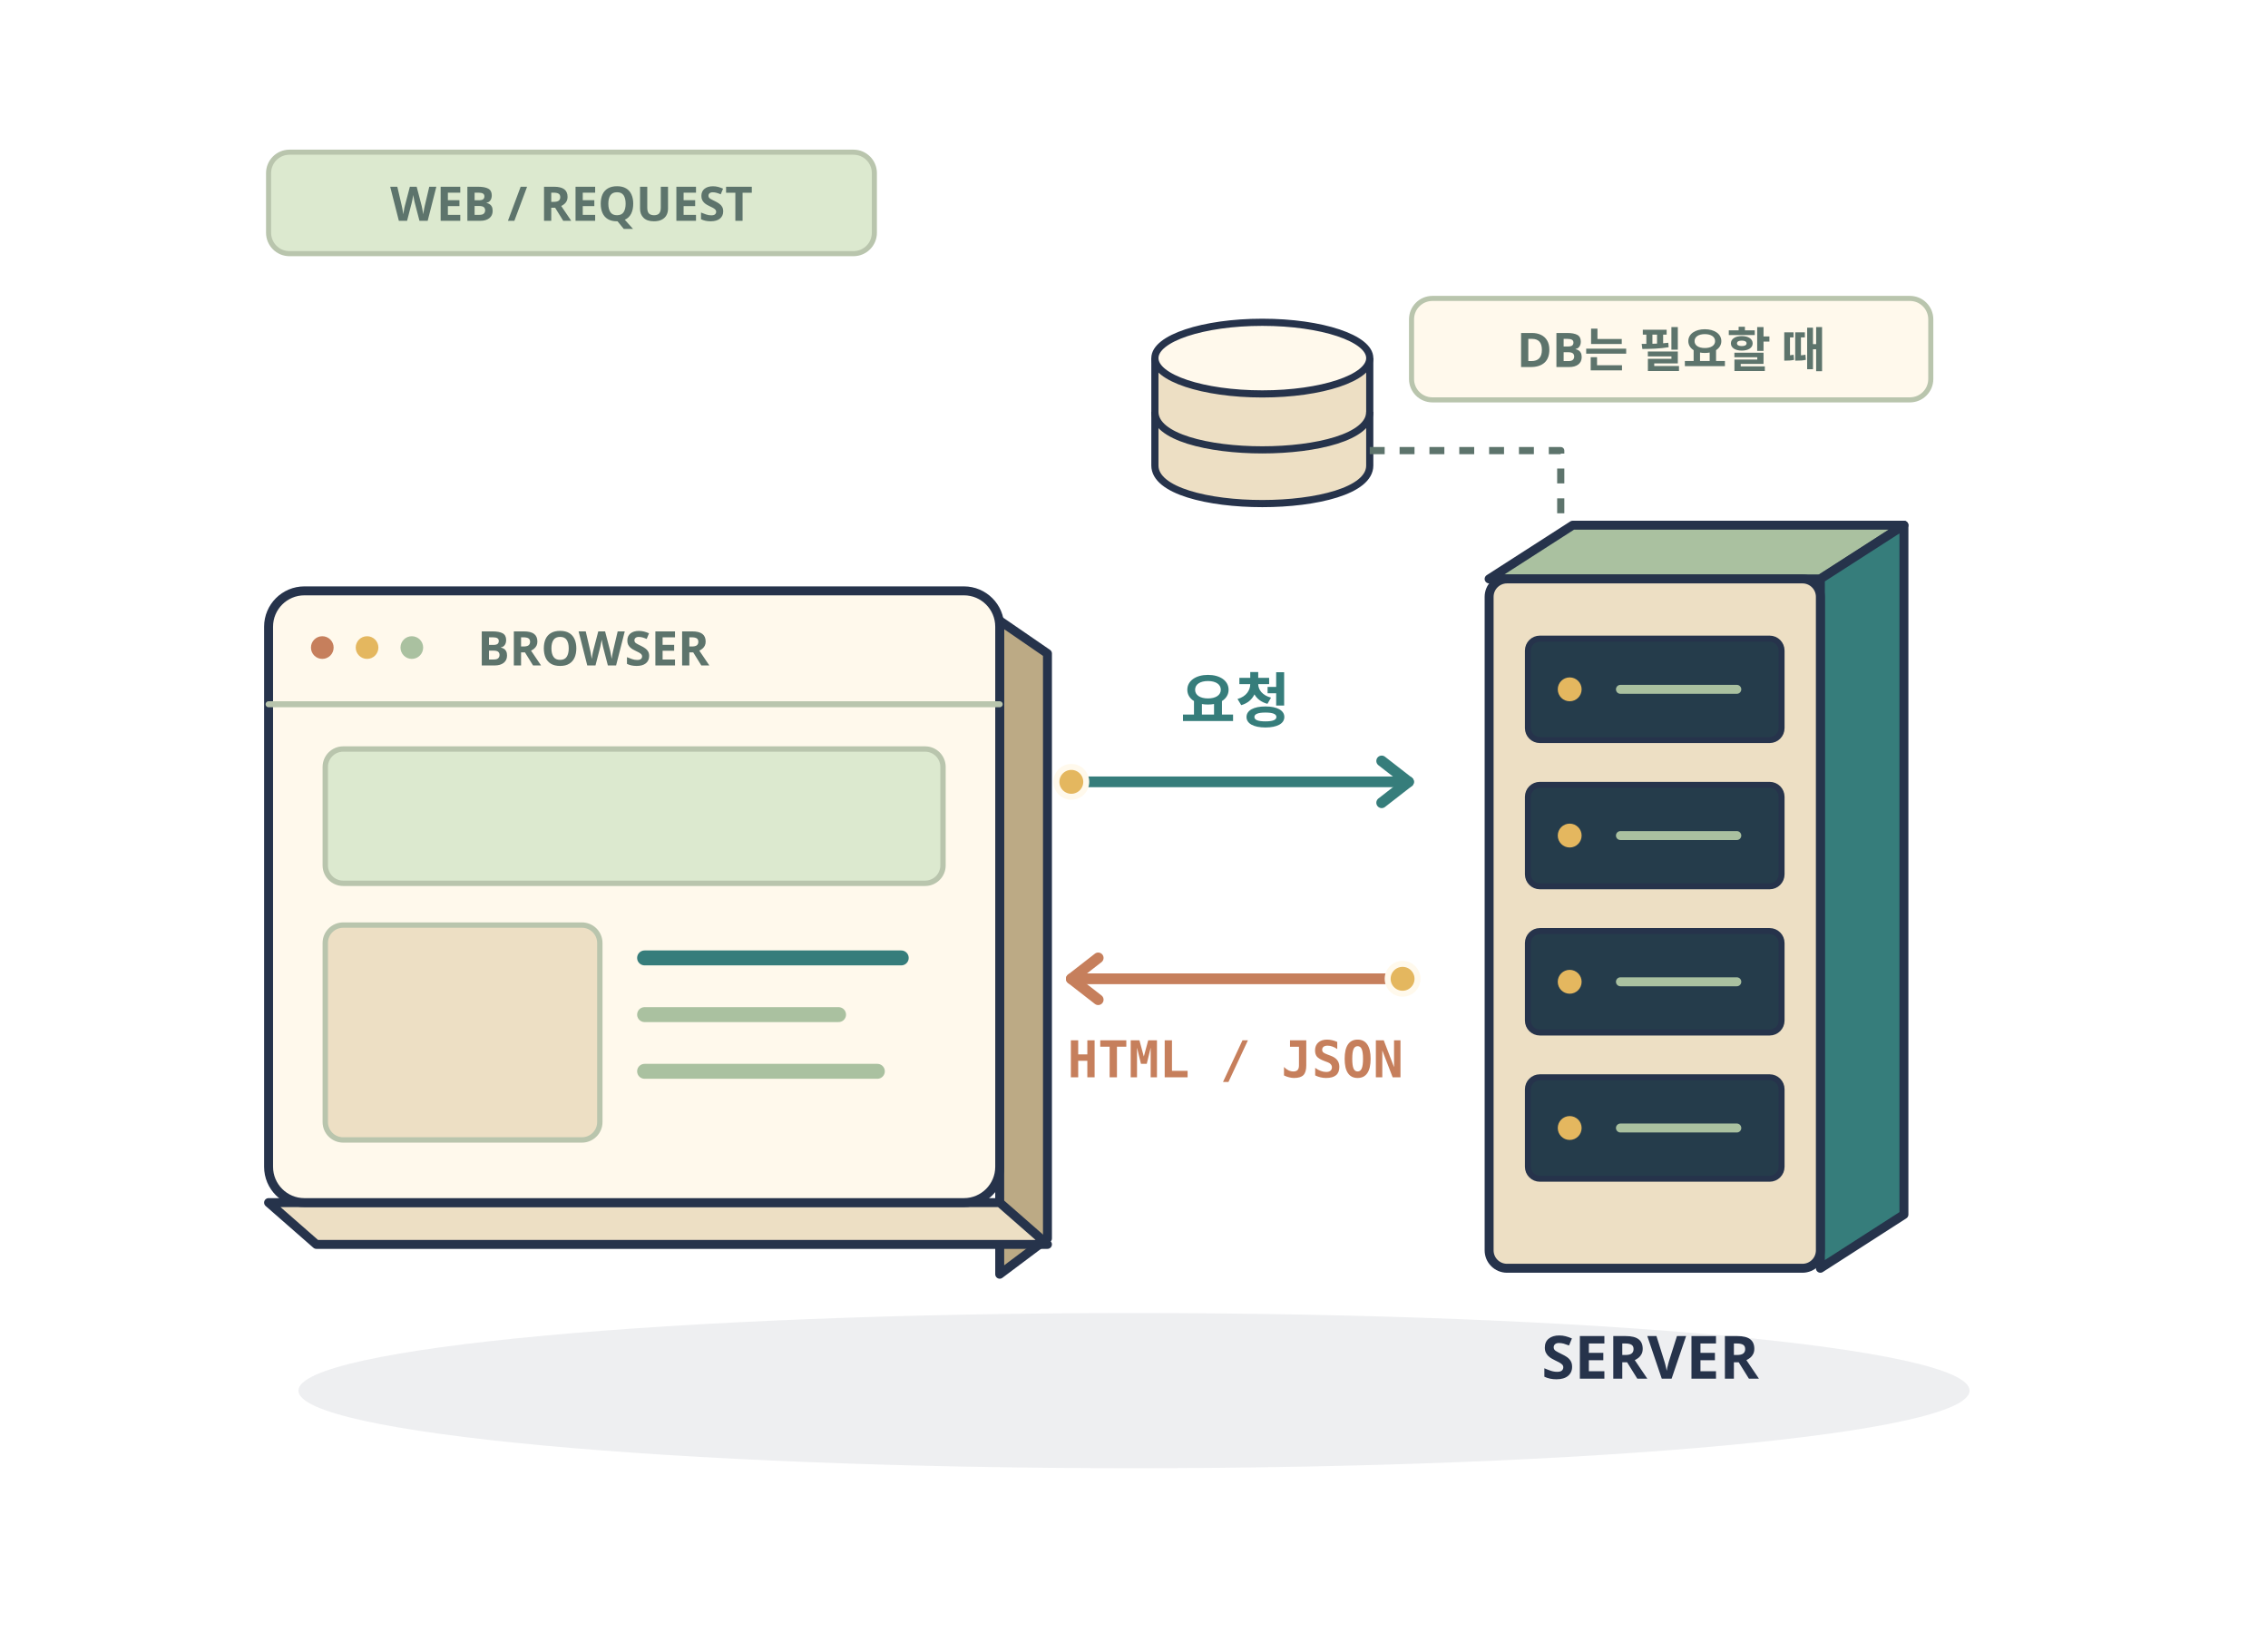
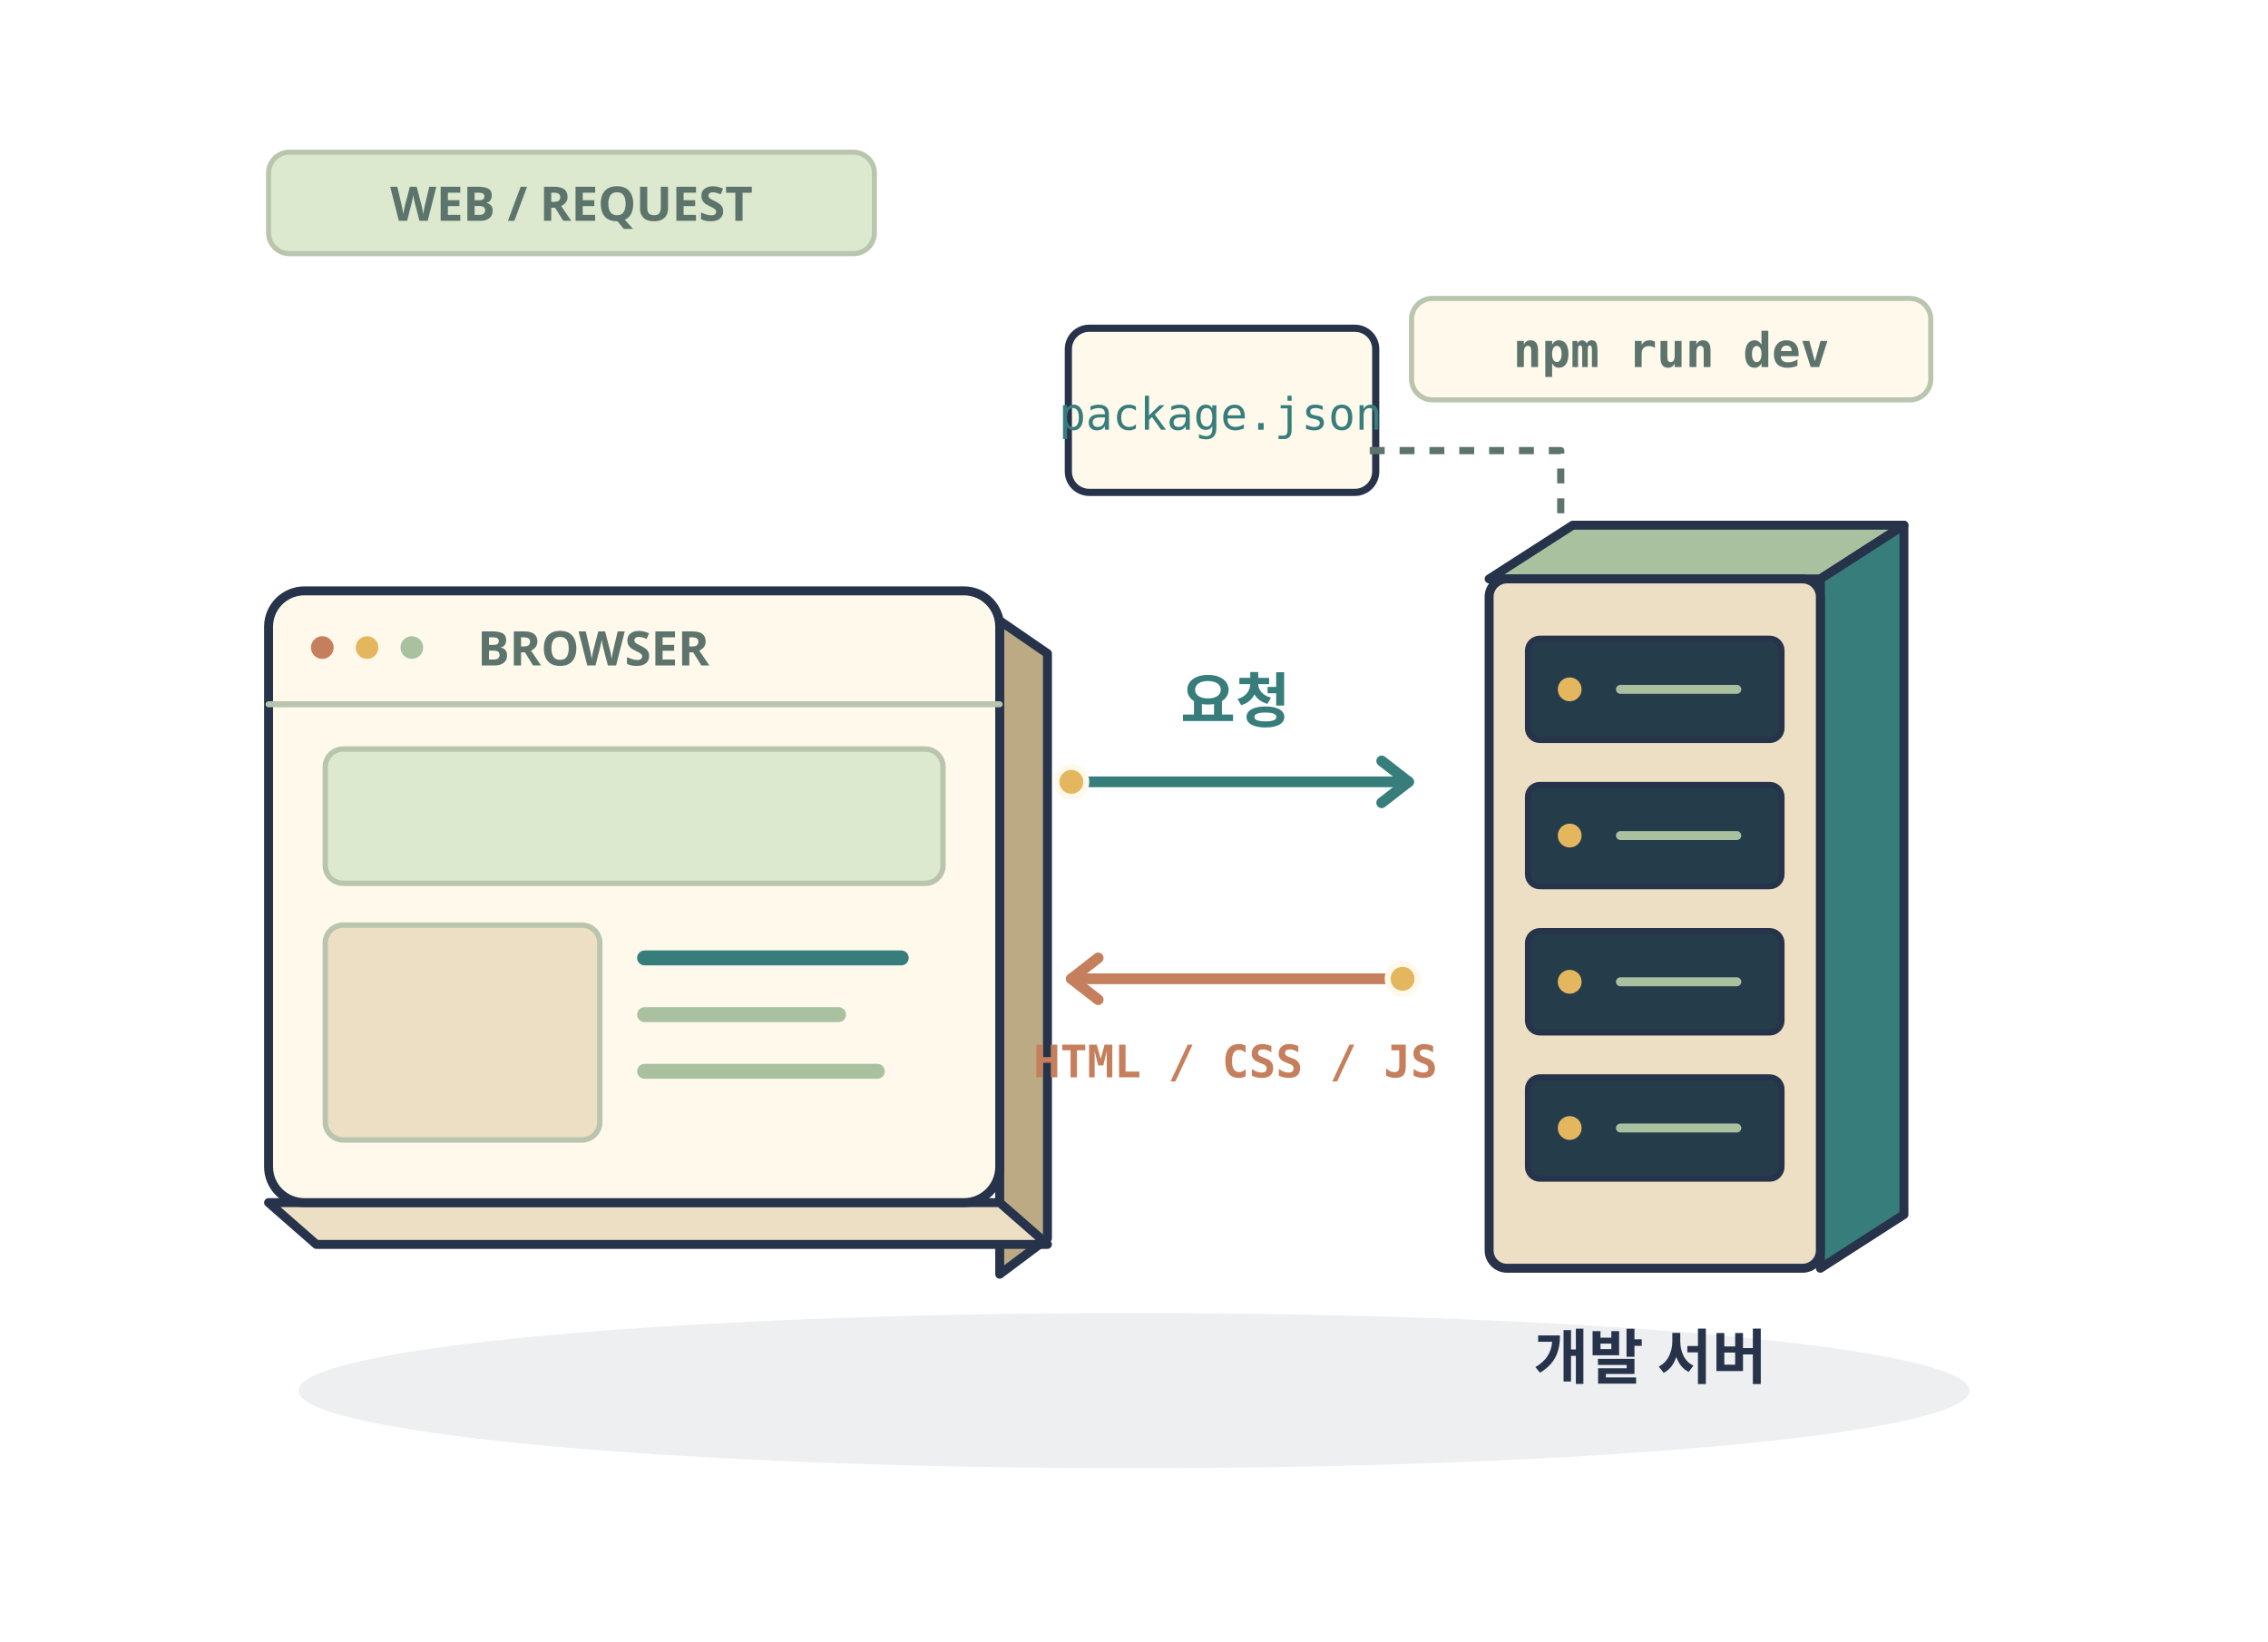
<svg xmlns="http://www.w3.org/2000/svg" viewBox="0 0 760 550" class="topic-art-svg topic-art-web" aria-hidden="true" focusable="false">
  <defs>
    <filter id="topic-web-shadow" x="-15%" y="-20%" width="140%" height="150%">
      <feDropShadow dx="0" dy="5" stdDeviation="3" flood-color="#26334b" flood-opacity=".12" />
    </filter>
  </defs>
  <style>.topic-art-web .art-motion{transform-box:fill-box;transform-origin:center}.topic-art-web .web-request{animation:topic-web-request 4.6s ease-in-out infinite}.topic-art-web .web-response{animation:topic-web-response 4.6s ease-in-out infinite}@keyframes topic-web-request{0%,100%{transform:translateX(0);opacity:.1}45%,58%{transform:translateX(93px);opacity:1}}@keyframes topic-web-response{0%,100%{transform:translateX(0);opacity:.1}60%,82%{transform:translateX(-93px);opacity:1}}@media(prefers-reduced-motion:reduce){.topic-art-web .art-motion{animation:none!important}}</style>
  <ellipse cx="380" cy="466" rx="280" ry="26" fill="#26334b" opacity=".08" />
  <g stroke-linejoin="round">
    <g stroke="#26334b" stroke-width="2.4">
-       <path d="M387 120v36c0 17 72 17 72 0v-36" fill="#eddfc4" />
-       <ellipse cx="423" cy="120" rx="36" ry="12" fill="#fff9ec" />
-       <path d="M387 138c0 17 72 17 72 0" fill="none" />
+       <rect x="358" y="110" width="103" height="55" rx="7" fill="#fff9ec" />
+       <text x="409" y="144" font-family="Consolas,monospace" font-size="15" text-anchor="middle" fill="#367d7b" stroke="none">package.json</text>
      <path d="M459 151h64v24" fill="none" stroke="#5d746c" stroke-dasharray="5 5" />
    </g>
    <rect x="90" y="51" width="203" height="34" rx="7" fill="#dce9cf" stroke="#b9c5ad" stroke-width="1.7" />
    <text x="191.5" y="74" font-family="Pretendard,Malgun Gothic,system-ui,sans-serif" font-size="16" font-weight="700" text-anchor="middle" fill="#5d746c" stroke="none">WEB / REQUEST</text>
    <path d="M335 208l16 11v196l-16 12Z" fill="#bcaa85" stroke="#26334b" stroke-width="3" stroke-linecap="round" stroke-linejoin="round" />
    <path d="M90 403l16 14h245l-16-14Z" fill="#eddfc4" stroke="#26334b" stroke-width="3" stroke-linecap="round" stroke-linejoin="round" />
    <rect x="90" y="198" width="245" height="205" rx="12" fill="#fff9ec" stroke="#26334b" stroke-width="3" />
    <path d="M90 236L335 236" fill="none" stroke="#b9c5ad" stroke-width="2" stroke-linecap="round" />
    <circle cx="108" cy="217" r="3.8" fill="#c67f5c" stroke="none" stroke-width="0" />
    <circle cx="123" cy="217" r="3.8" fill="#e4b75f" stroke="none" stroke-width="0" />
    <circle cx="138" cy="217" r="3.8" fill="#aac1a0" stroke="none" stroke-width="0" />
    <text x="160" y="223" font-family="Pretendard,Malgun Gothic,system-ui,sans-serif" font-size="16" font-weight="700" text-anchor="start" fill="#5d746c" stroke="none">BROWSER</text>
    <rect x="109" y="251" width="207" height="45" rx="6" fill="#dce9cf" stroke="#b9c5ad" stroke-width="1.8" />
    <rect x="109" y="310" width="92" height="72" rx="6" fill="#eddfc4" stroke="#b9c5ad" stroke-width="1.8" />
    <path d="M216 321L302 321" fill="none" stroke="#367d7b" stroke-width="5" stroke-linecap="round" />
    <path d="M216 340L281 340" fill="none" stroke="#aac1a0" stroke-width="5" stroke-linecap="round" />
    <path d="M216 359L294 359" fill="none" stroke="#aac1a0" stroke-width="5" stroke-linecap="round" />
    <path d="M499 194l28-18h111l-28 18Z" fill="#aac1a0" stroke="#26334b" stroke-width="3" stroke-linecap="round" stroke-linejoin="round" />
    <path d="M610 194l28-18v231l-28 18Z" fill="#367d7b" stroke="#26334b" stroke-width="3" stroke-linecap="round" stroke-linejoin="round" />
    <rect x="499" y="194" width="111" height="231" rx="6" fill="#eddfc4" stroke="#26334b" stroke-width="3" />
    <rect x="512" y="214" width="85" height="34" rx="4" fill="#253c4b" stroke="#26334b" stroke-width="2" />
    <circle cx="526" cy="231" r="4" fill="#e4b75f" stroke="none" stroke-width="0" />
    <path d="M543 231L582 231" fill="none" stroke="#aac1a0" stroke-width="3" stroke-linecap="round" />
    <rect x="512" y="263" width="85" height="34" rx="4" fill="#253c4b" stroke="#26334b" stroke-width="2" />
    <circle cx="526" cy="280" r="4" fill="#e4b75f" stroke="none" stroke-width="0" />
    <path d="M543 280L582 280" fill="none" stroke="#aac1a0" stroke-width="3" stroke-linecap="round" />
    <rect x="512" y="312" width="85" height="34" rx="4" fill="#253c4b" stroke="#26334b" stroke-width="2" />
    <circle cx="526" cy="329" r="4" fill="#e4b75f" stroke="none" stroke-width="0" />
    <path d="M543 329L582 329" fill="none" stroke="#aac1a0" stroke-width="3" stroke-linecap="round" />
    <rect x="512" y="361" width="85" height="34" rx="4" fill="#253c4b" stroke="#26334b" stroke-width="2" />
    <circle cx="526" cy="378" r="4" fill="#e4b75f" stroke="none" stroke-width="0" />
    <path d="M543 378L582 378" fill="none" stroke="#aac1a0" stroke-width="3" stroke-linecap="round" />
    <path d="M359 262L472 262" fill="none" stroke="#367d7b" stroke-width="3.6" stroke-linecap="round" />
    <path d="M463 255l9 7-9 7" fill="none" stroke="#367d7b" stroke-width="3.6" stroke-linecap="round" stroke-linejoin="round" />
    <g class="art-motion web-request">
      <circle cx="359" cy="262" r="5" fill="#e4b75f" stroke="#fff9ec" stroke-width="2" />
    </g>
    <path d="M471 328L359 328" fill="none" stroke="#c67f5c" stroke-width="3.6" stroke-linecap="round" />
    <path d="m368 321-9 7 9 7" fill="none" stroke="#c67f5c" stroke-width="3.6" stroke-linecap="round" stroke-linejoin="round" />
    <text x="414" y="242" font-family="Pretendard,Malgun Gothic,system-ui,sans-serif" font-size="20" font-weight="700" text-anchor="middle" fill="#367d7b" stroke="none">요청</text>
-     <text x="414" y="361" font-family="Consolas,monospace" font-size="17" font-weight="700" text-anchor="middle" fill="#c67f5c" stroke="none">HTML / JSON</text>
-     <text x="553" y="462" font-family="Pretendard,Malgun Gothic,system-ui,sans-serif" font-size="20" font-weight="750" text-anchor="middle" fill="#26334b" stroke="none">SERVER</text>
+     <text x="414" y="361" font-family="Consolas,monospace" font-size="15" font-weight="700" text-anchor="middle" fill="#c67f5c" stroke="none">HTML / CSS / JS</text>
+     <text x="553" y="462" font-family="Pretendard,Malgun Gothic,system-ui,sans-serif" font-size="20" font-weight="750" text-anchor="middle" fill="#26334b" stroke="none">개발 서버</text>
    <g class="art-motion web-response">
      <circle cx="470" cy="328" r="5" fill="#e4b75f" stroke="#fff9ec" stroke-width="2" />
    </g>
    <rect x="473" y="100" width="174" height="34" rx="7" fill="#fff9ec" stroke="#b9c5ad" stroke-width="1.7" />
-     <text x="560" y="123" font-family="Pretendard,Malgun Gothic,system-ui,sans-serif" font-size="16" font-weight="700" text-anchor="middle" fill="#5d746c" stroke="none">DB는 필요할 때</text>
+     <text x="560" y="123" font-family="Consolas,monospace" font-size="16" font-weight="700" text-anchor="middle" fill="#5d746c" stroke="none">npm run dev</text>
  </g>
</svg>
